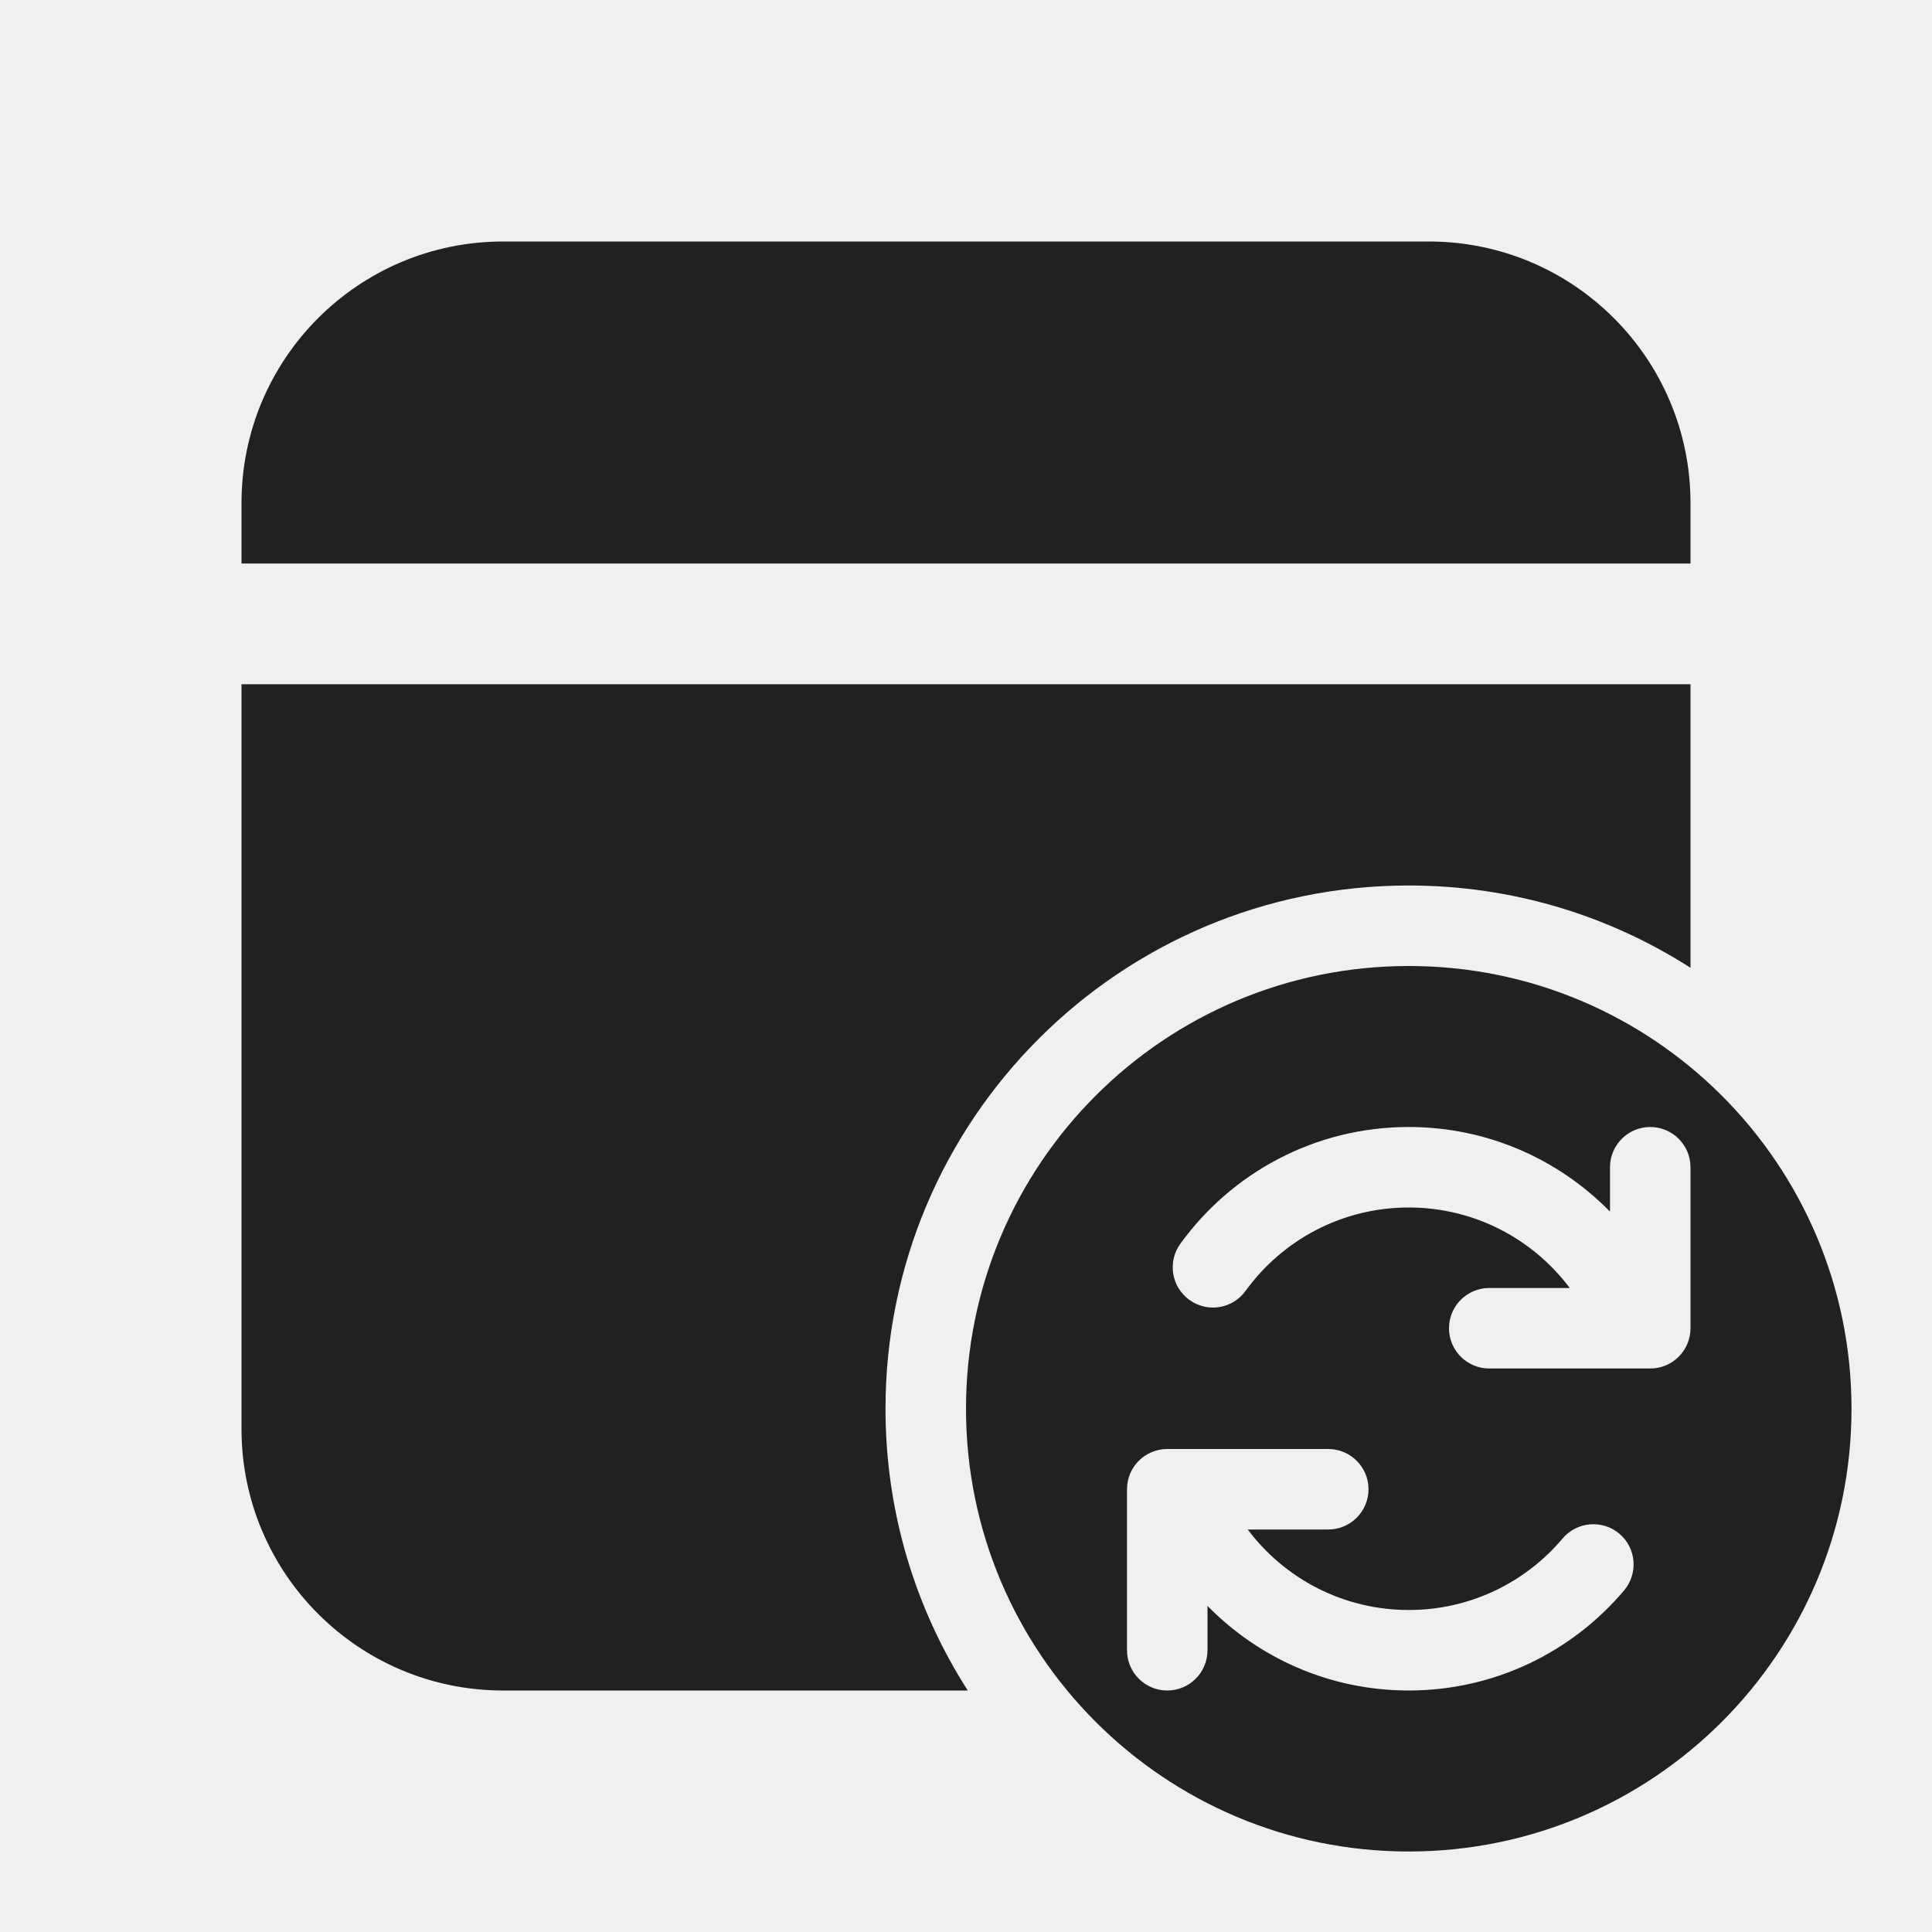
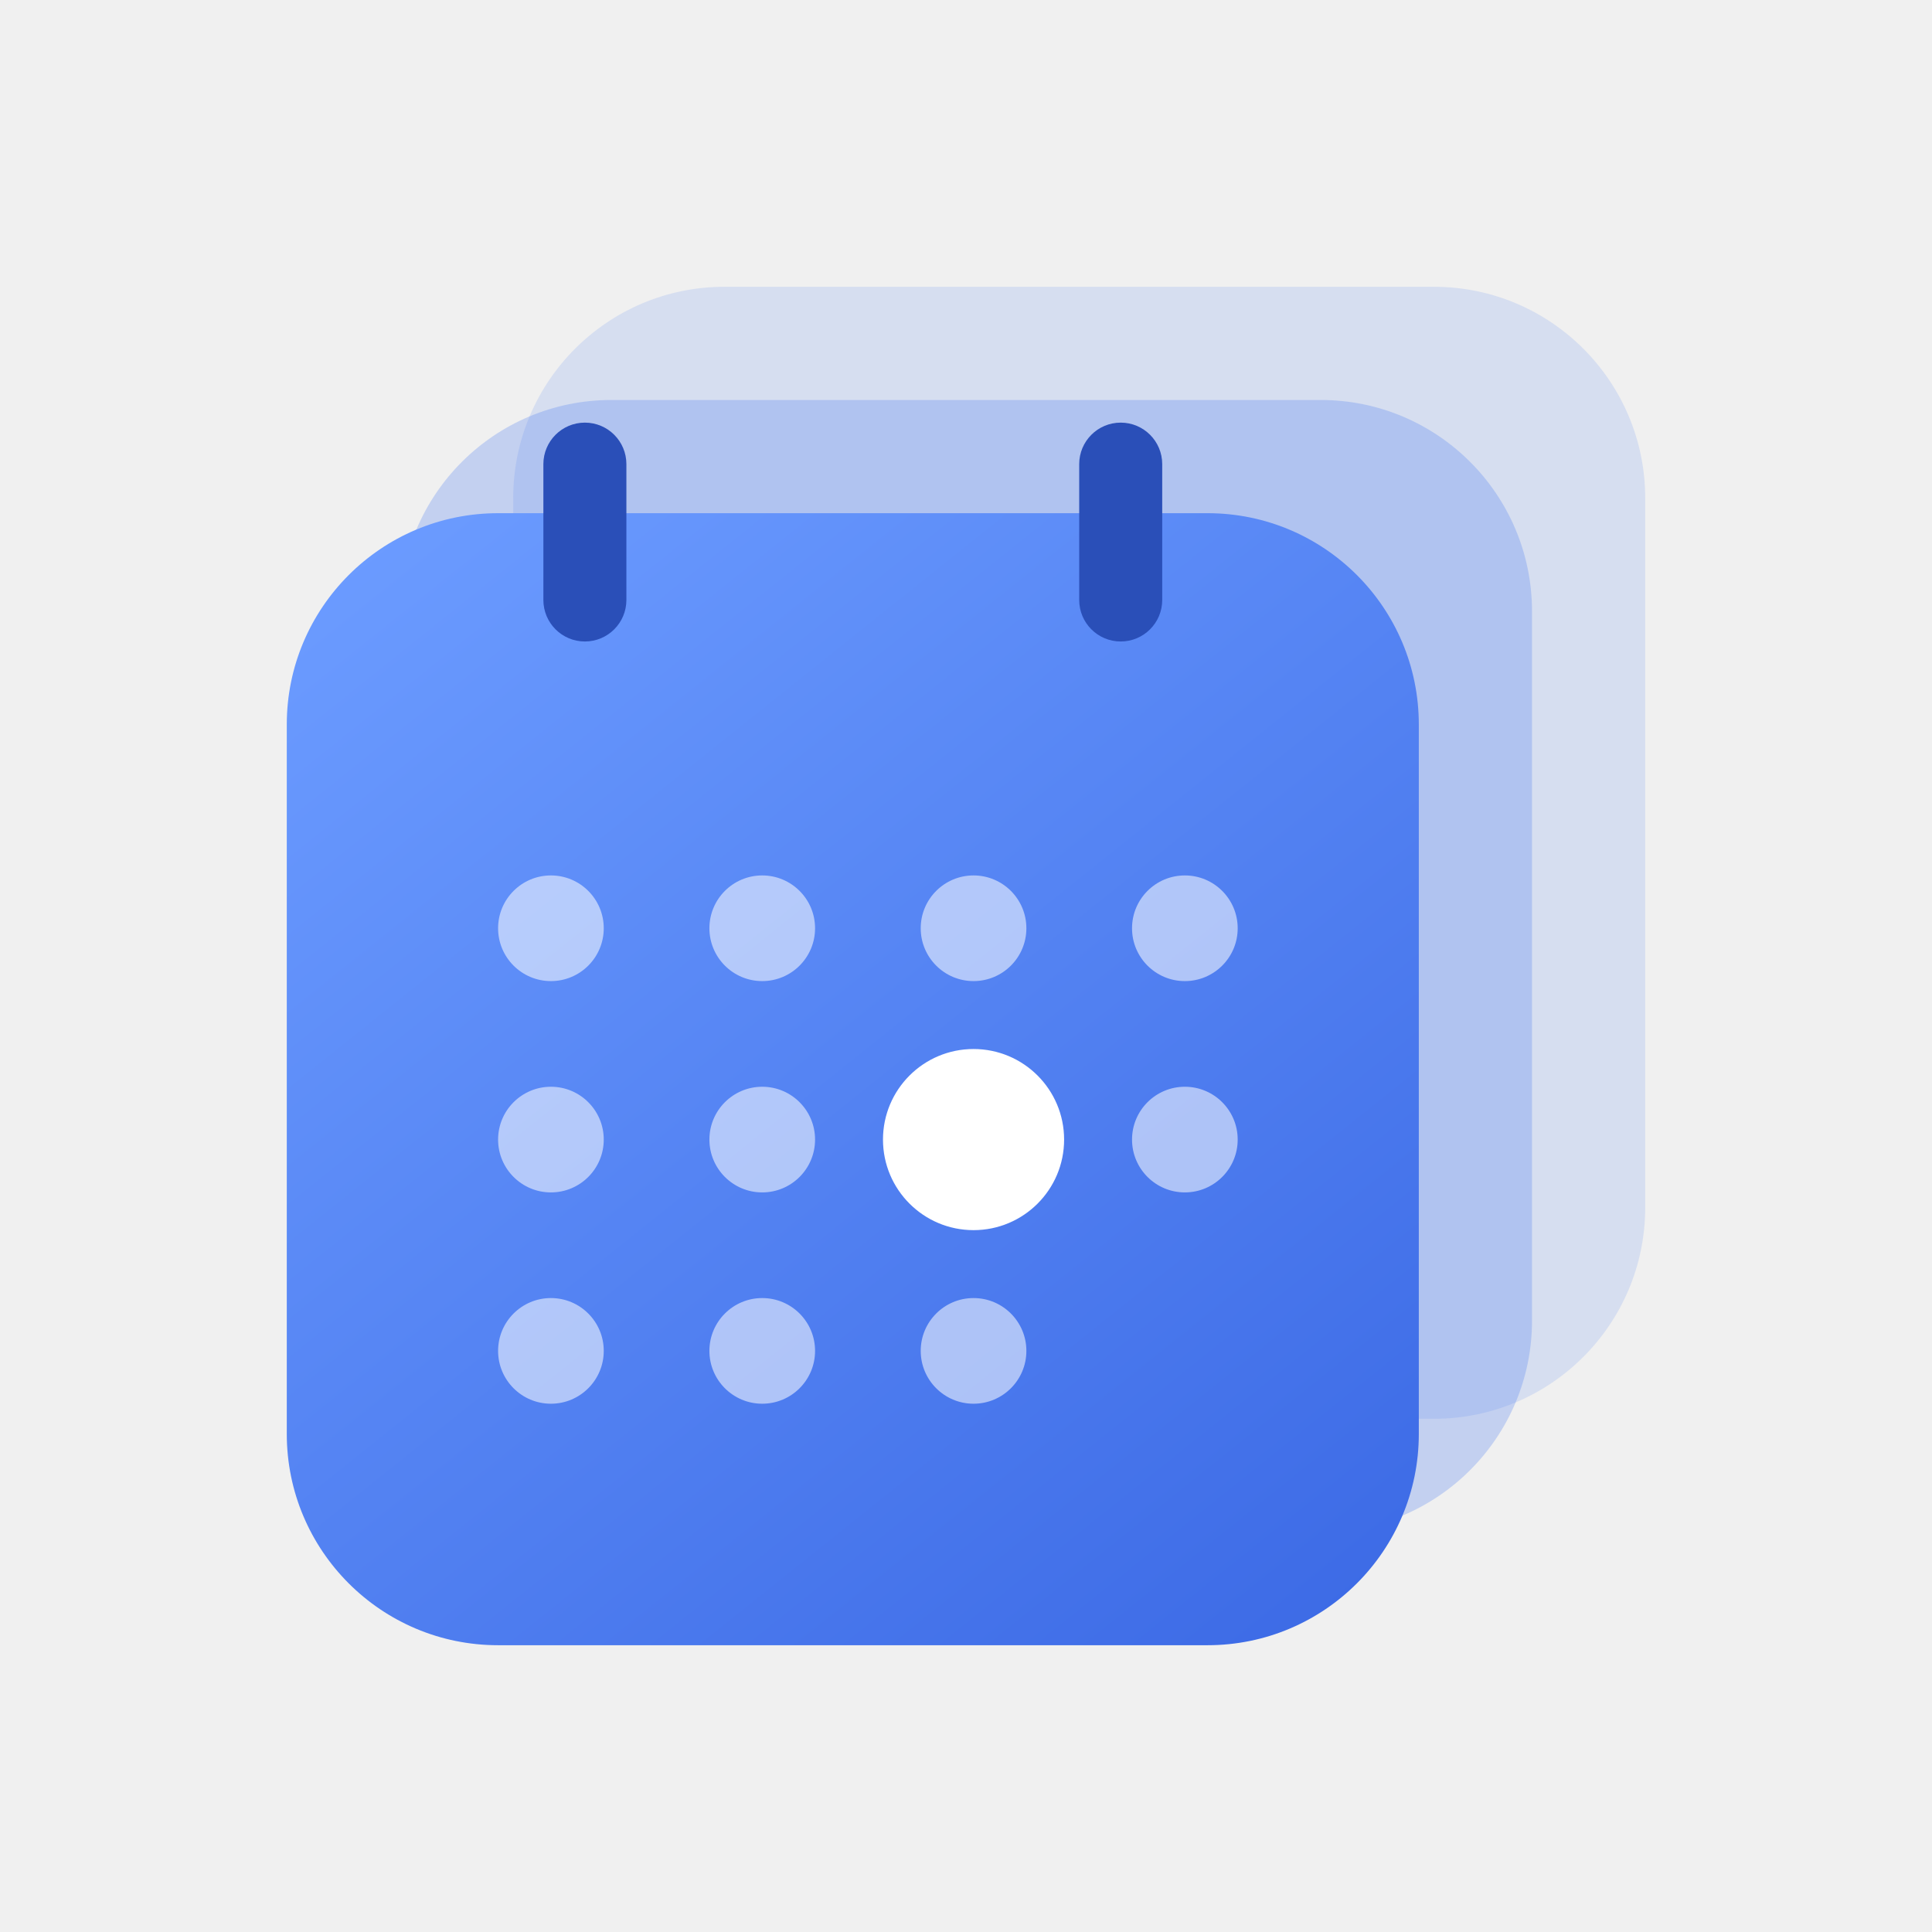
- <svg xmlns="http://www.w3.org/2000/svg" width="24" height="24" viewBox="0 0 24 24" fill="none">
-   <path d="M21 8.5V12.022C19.99 11.375 18.789 11 17.5 11C13.91 11 11 13.91 11 17.5C11 18.789 11.375 19.99 12.022 21H6.25C4.455 21 3 19.545 3 17.75V8.5H21ZM17.75 3C19.545 3 21 4.455 21 6.25V7H3V6.25C3 4.455 4.455 3 6.25 3H17.75ZM12 17.5C12 20.538 14.462 23 17.5 23C20.538 23 23 20.538 23 17.5C23 14.462 20.538 12 17.5 12C14.462 12 12 14.462 12 17.5ZM20.5 14C20.776 14 21 14.224 21 14.5V16.5C21 16.776 20.776 17 20.5 17H18.5C18.224 17 18 16.776 18 16.5C18 16.224 18.224 16 18.5 16H19.5C19.044 15.392 18.317 15 17.5 15C16.667 15 15.928 15.407 15.473 16.036C15.311 16.26 14.999 16.31 14.775 16.148C14.551 15.986 14.501 15.673 14.663 15.45C15.298 14.572 16.332 14 17.5 14C18.48 14 19.365 14.403 20 15.051V14.5C20 14.224 20.224 14 20.5 14ZM15 19.949V20.5C15 20.776 14.776 21 14.5 21C14.224 21 14 20.776 14 20.5V18.5C14 18.224 14.224 18 14.5 18H16.5C16.776 18 17 18.224 17 18.5C17 18.776 16.776 19 16.5 19H15.5C15.956 19.608 16.683 20 17.5 20C18.266 20 18.952 19.656 19.411 19.112C19.589 18.901 19.905 18.874 20.116 19.052C20.327 19.23 20.353 19.546 20.175 19.757C19.534 20.516 18.573 21 17.5 21C16.52 21 15.635 20.597 15 19.949Z" fill="#212121" />
+ <svg xmlns="http://www.w3.org/2000/svg" viewBox="0 0 512 512" width="512" height="512">
+   <defs>
+     <linearGradient id="card" x1="0.1" y1="0" x2="0.9" y2="1">
+       <stop offset="0" stop-color="#6B9BFF" />
+       <stop offset="1" stop-color="#3D6BE6" />
+     </linearGradient>
+   </defs>
+   <g transform="translate(0,20)">
+     <rect x="136" y="56" width="300" height="300" rx="56" fill="#4F7FF0" opacity="0.16" />
+     <rect x="106" y="86" width="300" height="300" rx="56" fill="#4F7FF0" opacity="0.28" />
+     <rect x="76" y="116" width="300" height="300" rx="56" fill="url(#card)" />
+     <rect x="144" y="92" width="22" height="58" rx="11" fill="#2A4FB8" />
+     <rect x="286" y="92" width="22" height="58" rx="11" fill="#2A4FB8" />
+     <g fill="#FFFFFF" opacity="0.55">
+       <circle cx="146" cy="226" r="14" />
+       <circle cx="202" cy="226" r="14" />
+       <circle cx="258" cy="226" r="14" />
+       <circle cx="314" cy="226" r="14" />
+       <circle cx="146" cy="282" r="14" />
+       <circle cx="202" cy="282" r="14" />
+       <circle cx="314" cy="282" r="14" />
+       <circle cx="146" cy="338" r="14" />
+       <circle cx="202" cy="338" r="14" />
+       <circle cx="258" cy="338" r="14" />
+     </g>
+     <circle cx="258" cy="282" r="24" fill="#FFFFFF" />
+   </g>
</svg>
